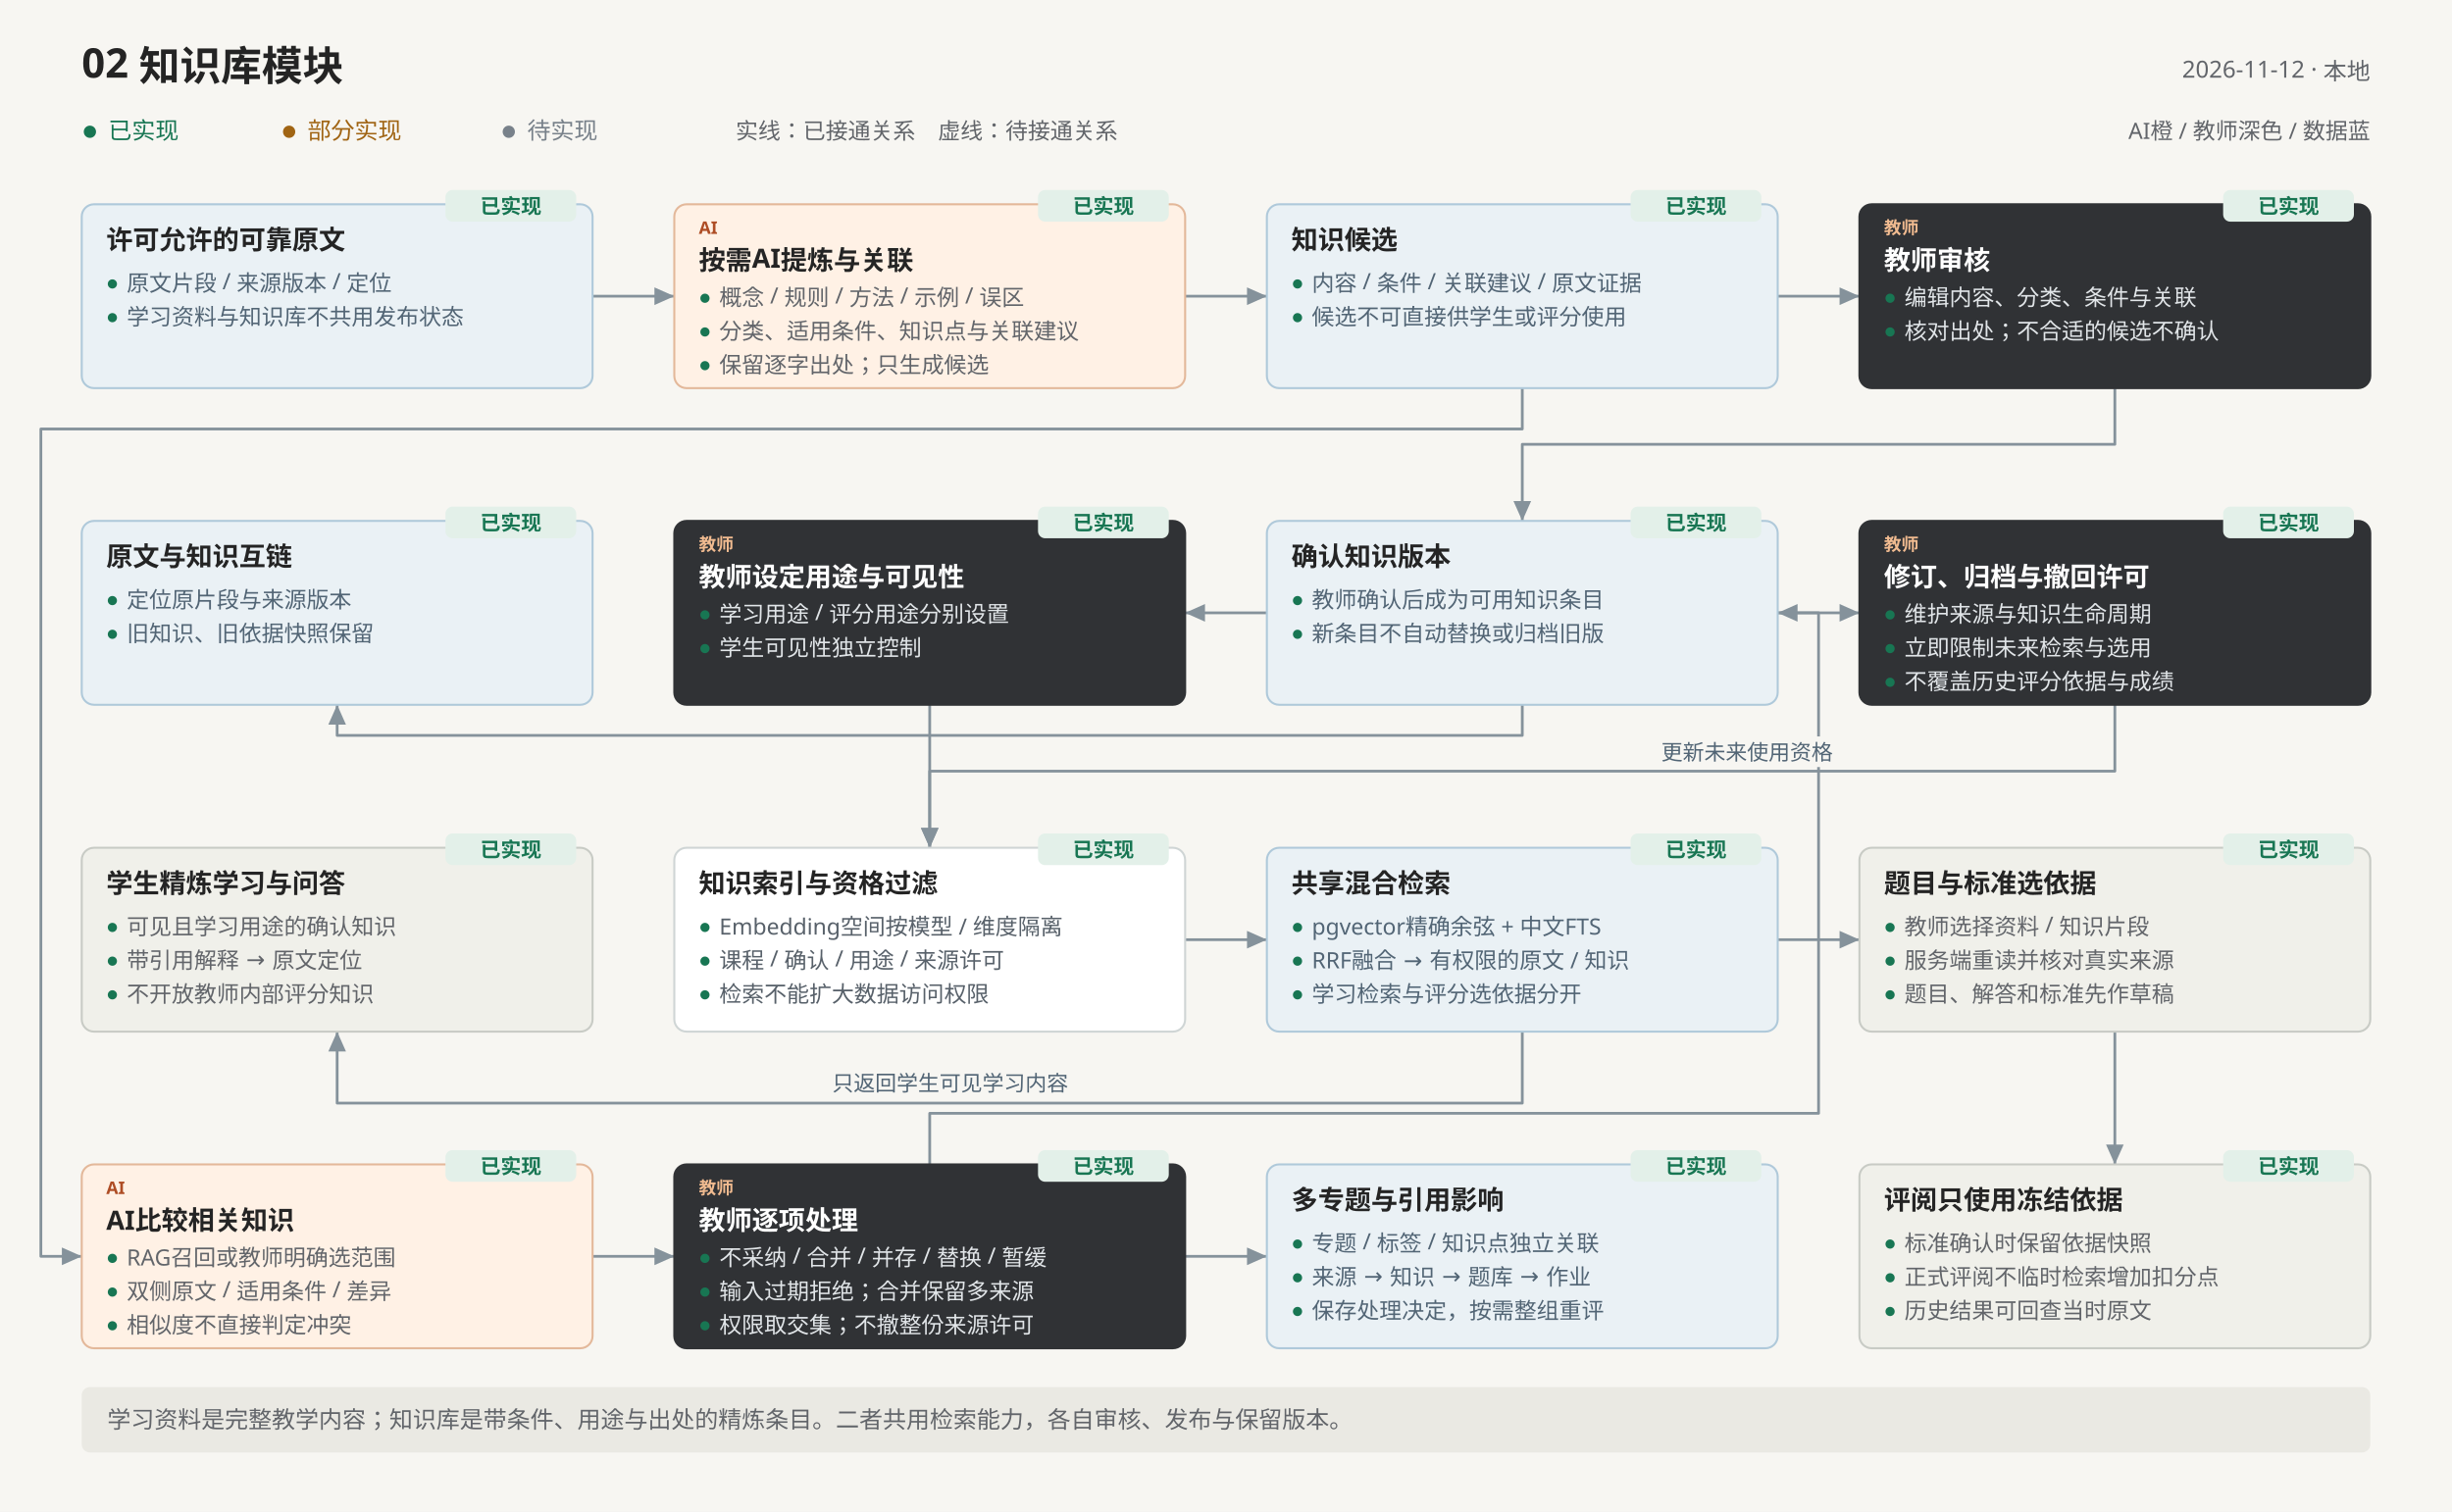
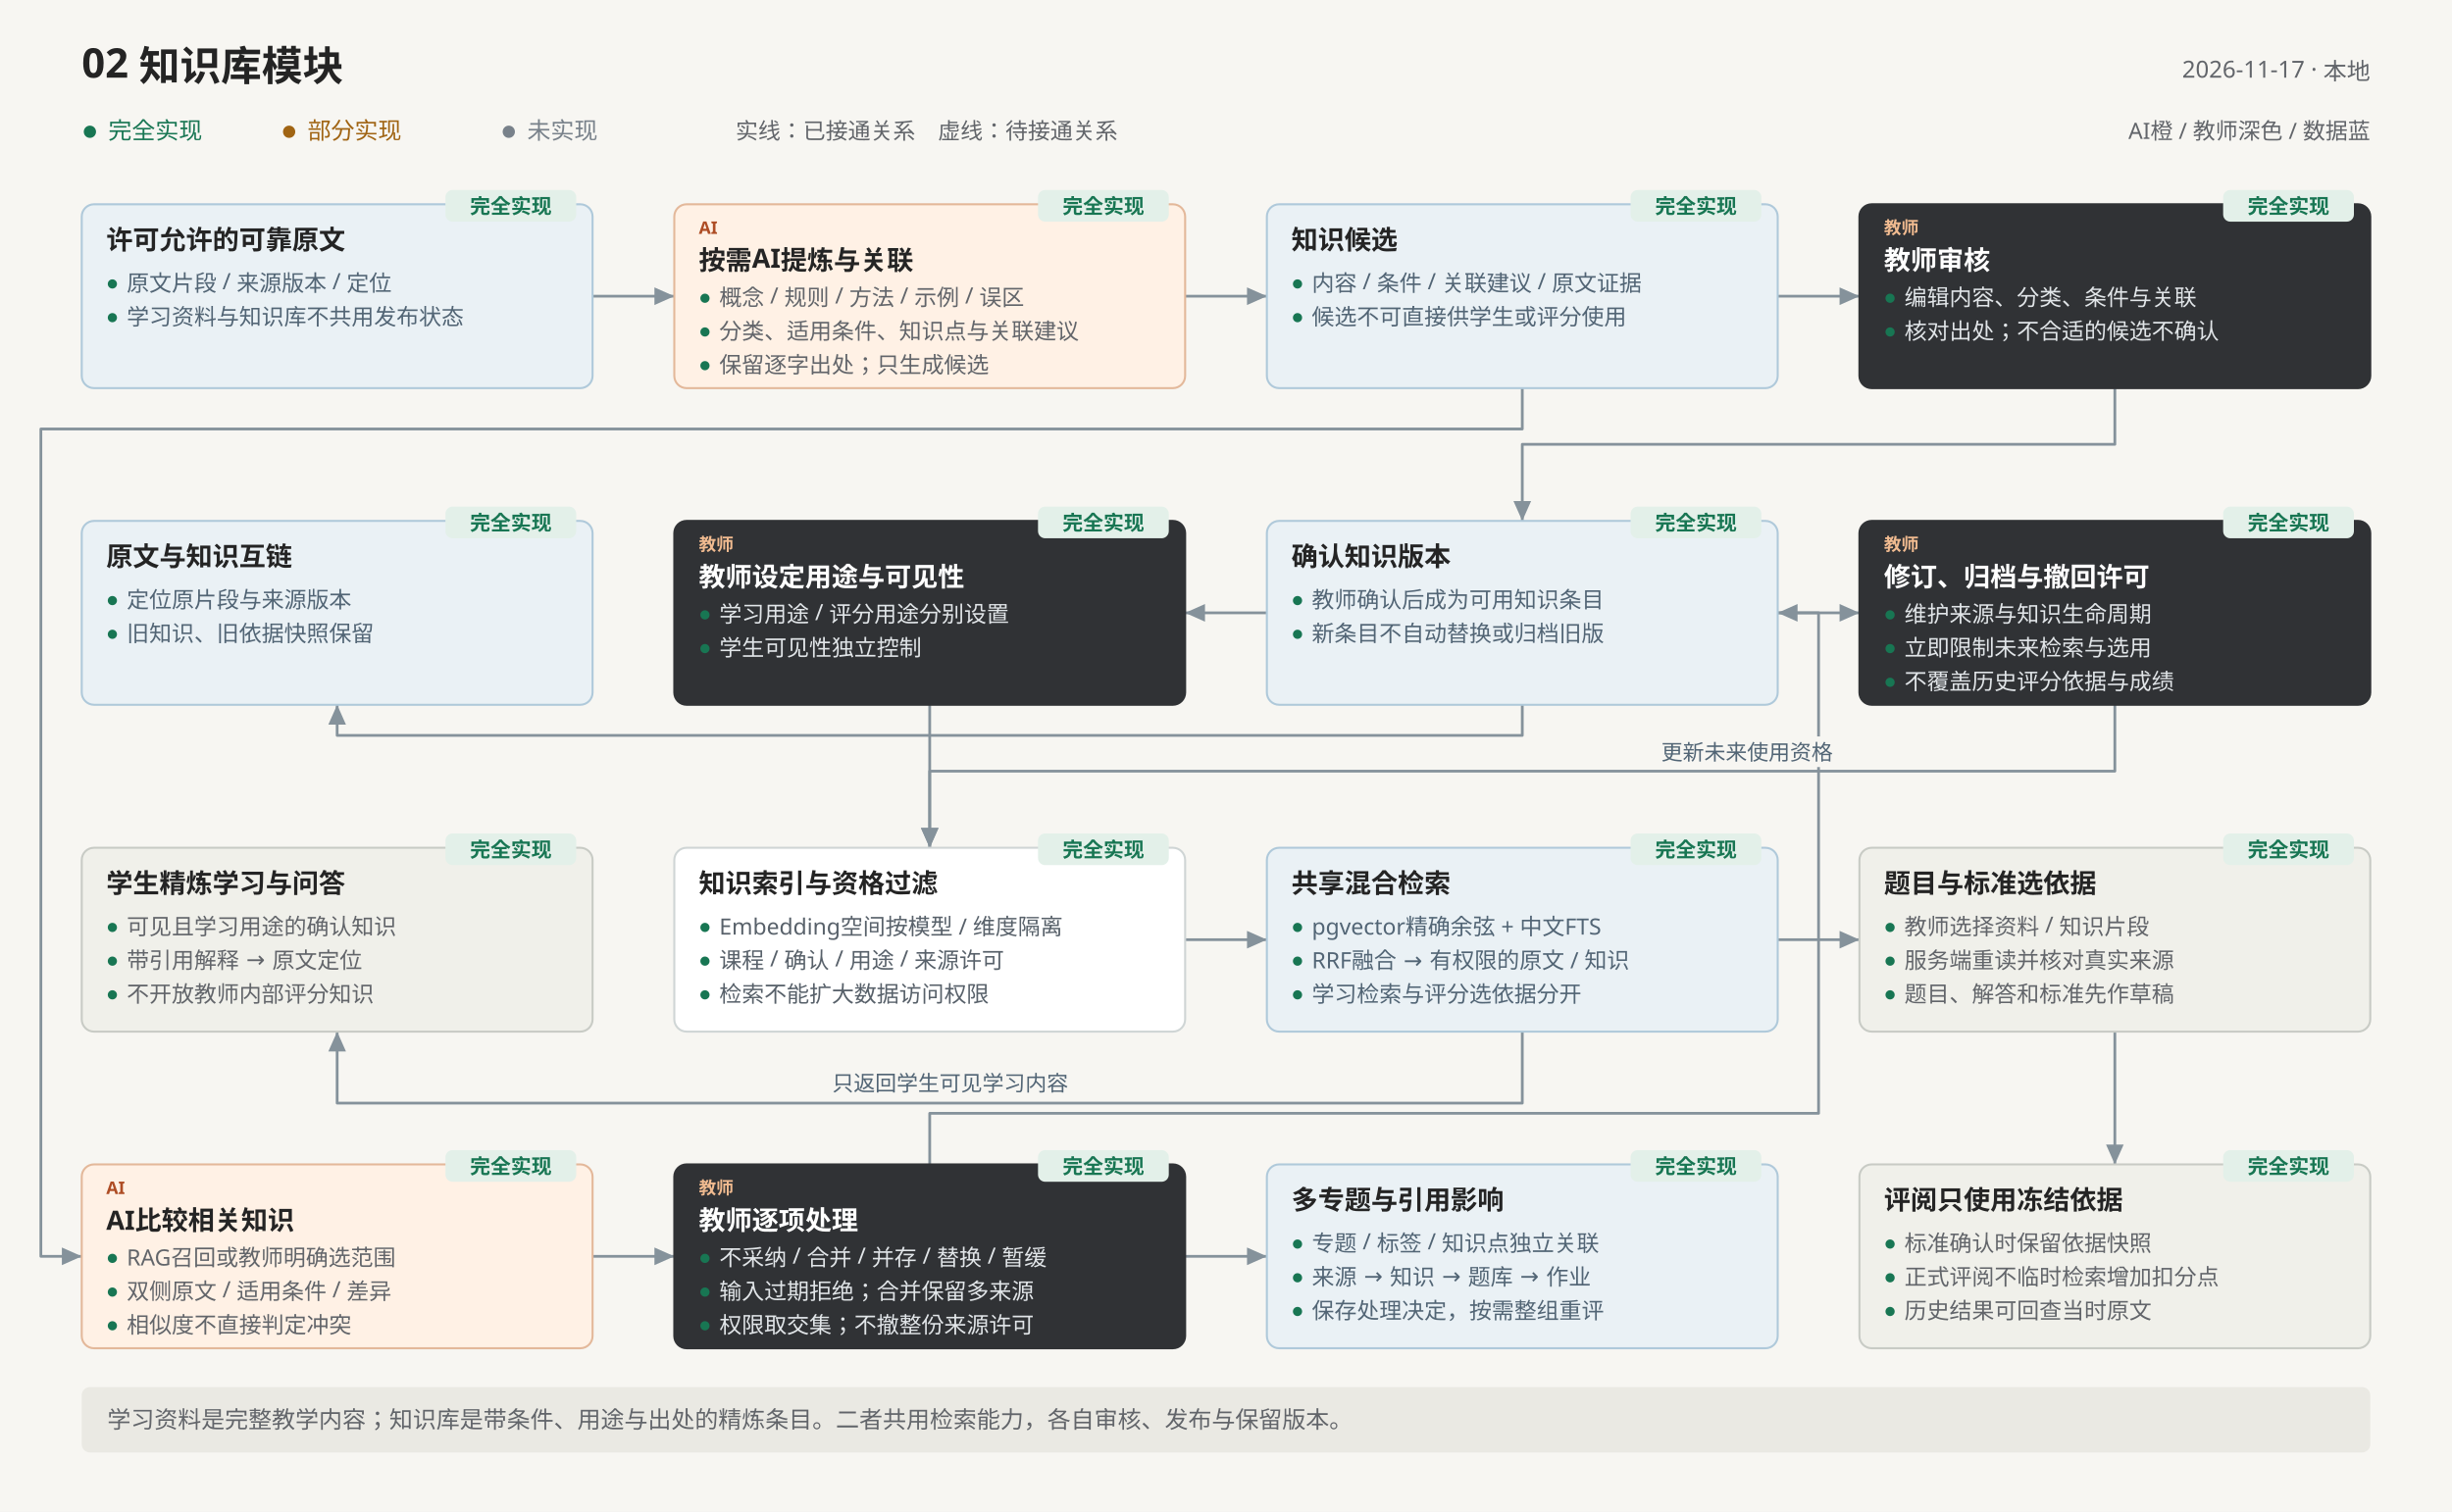
<svg xmlns="http://www.w3.org/2000/svg" width="2400" height="1480" viewBox="0 0 2400 1480" role="img" aria-label="02  知识库模块">
  <defs>
    <marker id="02-done" viewBox="0 0 10 10" refX="9" refY="5" markerWidth="8" markerHeight="8" orient="auto-start-reverse">
      <path d="M 0 1 L 9 5 L 0 9 Z" fill="#85929B" />
    </marker>
    <marker id="02-planned" viewBox="0 0 10 10" refX="9" refY="5" markerWidth="8" markerHeight="8" orient="auto-start-reverse">
      <path d="M 0 1 L 9 5 L 0 9 Z" fill="#78818A" />
    </marker>
  </defs>
  <g font-family="Microsoft YaHei, sans-serif">
    <rect x="0" y="0" width="2400" height="1480" fill="#F7F6F2" stroke="none" rx="0" />
    <text x="80" y="76" font-size="40" fill="#242424" font-weight="600">02  知识库模块</text>
-     <text x="2320" y="76" font-size="23" fill="#62656A" text-anchor="end">2026-11-12 · 本地</text>
+     <text x="2320" y="76" font-size="23" fill="#62656A" text-anchor="end">2026-11-17 · 本地</text>
    <circle cx="88" cy="129" r="6" fill="#187653" />
-     <text x="106" y="136" font-size="23" fill="#187653">已实现</text>
+     <text x="106" y="136" font-size="23" fill="#187653">完全实现</text>
    <circle cx="283" cy="129" r="6" fill="#A06413" />
    <text x="301" y="136" font-size="23" fill="#A06413">部分实现</text>
    <circle cx="498" cy="129" r="6" fill="#78818A" />
-     <text x="516" y="136" font-size="23" fill="#78818A">待实现</text>
+     <text x="516" y="136" font-size="23" fill="#78818A">未实现</text>
    <text x="720" y="136" font-size="22" fill="#62656A">实线：已接通关系　虚线：待接通关系</text>
    <text x="2320" y="136" font-size="22" fill="#62656A" text-anchor="end">AI橙 / 教师深色 / 数据蓝</text>
    <g class="links">
      <g class="edge" data-from="source" data-to="ai" data-status="done">
        <path d="M 580 290 L 660 290" fill="none" stroke="#85929B" stroke-width="2.7" stroke-linejoin="round" marker-end="url(#02-done)" />
      </g>
      <g class="edge" data-from="ai" data-to="candidate" data-status="done">
        <path d="M 1160 290 L 1240 290" fill="none" stroke="#85929B" stroke-width="2.7" stroke-linejoin="round" marker-end="url(#02-done)" />
      </g>
      <g class="edge" data-from="candidate" data-to="review" data-status="done">
        <path d="M 1740 290 L 1820 290" fill="none" stroke="#85929B" stroke-width="2.7" stroke-linejoin="round" marker-end="url(#02-done)" />
      </g>
      <g class="edge" data-from="review" data-to="confirmed" data-status="done">
        <path d="M 2070 380 L 2070 435 L 1490 435 L 1490 510" fill="none" stroke="#85929B" stroke-width="2.7" stroke-linejoin="round" marker-end="url(#02-done)" />
      </g>
      <g class="edge" data-from="confirmed" data-to="policy" data-status="done">
        <path d="M 1240 600 L 1160 600" fill="none" stroke="#85929B" stroke-width="2.7" stroke-linejoin="round" marker-end="url(#02-done)" />
      </g>
      <g class="edge" data-from="policy" data-to="index" data-status="done">
        <path d="M 910 690 L 910 830" fill="none" stroke="#85929B" stroke-width="2.7" stroke-linejoin="round" marker-end="url(#02-done)" />
      </g>
      <g class="edge" data-from="confirmed" data-to="lifecycle" data-status="done">
        <path d="M 1740 600 L 1820 600" fill="none" stroke="#85929B" stroke-width="2.7" stroke-linejoin="round" marker-end="url(#02-done)" />
      </g>
      <g class="edge" data-from="confirmed" data-to="trace" data-status="done">
        <path d="M 1490 690 L 1490 720 L 330 720 L 330 690" fill="none" stroke="#85929B" stroke-width="2.7" stroke-linejoin="round" marker-end="url(#02-done)" />
      </g>
      <g class="edge" data-from="index" data-to="rag" data-status="done">
        <path d="M 1160 920 L 1240 920" fill="none" stroke="#85929B" stroke-width="2.7" stroke-linejoin="round" marker-end="url(#02-done)" />
      </g>
      <g class="edge" data-from="rag" data-to="question" data-status="done">
        <path d="M 1740 920 L 1820 920" fill="none" stroke="#85929B" stroke-width="2.7" stroke-linejoin="round" marker-end="url(#02-done)" />
      </g>
      <g class="edge" data-from="question" data-to="frozen" data-status="done">
        <path d="M 2070 1010 L 2070 1140" fill="none" stroke="#85929B" stroke-width="2.7" stroke-linejoin="round" marker-end="url(#02-done)" />
      </g>
      <g class="edge" data-from="lifecycle" data-to="index" data-status="done">
        <path d="M 2070 690 L 2070 755 L 910 755 L 910 830" fill="none" stroke="#85929B" stroke-width="2.7" stroke-linejoin="round" marker-end="url(#02-done)" />
      </g>
      <g class="edge" data-from="candidate" data-to="compare" data-status="done">
        <path d="M 1490 380 L 1490 420 L 40 420 L 40 1230 L 80 1230" fill="none" stroke="#85929B" stroke-width="2.7" stroke-linejoin="round" marker-end="url(#02-done)" />
      </g>
      <g class="edge" data-from="compare" data-to="decision" data-status="done">
        <path d="M 580 1230 L 660 1230" fill="none" stroke="#85929B" stroke-width="2.7" stroke-linejoin="round" marker-end="url(#02-done)" />
      </g>
      <g class="edge" data-from="decision" data-to="confirmed" data-status="done">
        <path d="M 910 1140 L 910 1090 L 1780 1090 L 1780 600 L 1740 600" fill="none" stroke="#85929B" stroke-width="2.7" stroke-linejoin="round" marker-end="url(#02-done)" />
      </g>
      <g class="edge" data-from="decision" data-to="topics" data-status="done">
        <path d="M 1160 1230 L 1240 1230" fill="none" stroke="#85929B" stroke-width="2.7" stroke-linejoin="round" marker-end="url(#02-done)" />
      </g>
      <g class="edge" data-from="rag" data-to="student" data-status="done">
        <path d="M 1490 1010 L 1490 1080 L 330 1080 L 330 1010" fill="none" stroke="#85929B" stroke-width="2.7" stroke-linejoin="round" marker-end="url(#02-done)" />
      </g>
    </g>
    <g class="nodes">
      <g class="node" data-node="source" role="button" tabindex="0" aria-label="许可允许的可靠原文" data-status="done">
        <rect x="80" y="200" width="500" height="180" fill="#EAF1F5" stroke="#AFC9DA" rx="12" stroke-width="2" />
        <rect x="436" y="186" width="128" height="31" fill="#E3F0E9" stroke="none" rx="7" />
-         <text x="500" y="209" font-size="20" fill="#187653" text-anchor="middle" font-weight="600">已实现</text>
+         <text x="500" y="209" font-size="20" fill="#187653" text-anchor="middle" font-weight="600">完全实现</text>
        <text x="104" y="244" font-size="26" fill="#242424" font-weight="600">许可允许的可靠原文</text>
        <circle cx="110" cy="278" r="4.5" fill="#187653" data-item-status="done" />
        <text x="124" y="285" font-size="22" fill="#526575">原文片段 / 来源版本 / 定位</text>
        <circle cx="110" cy="311" r="4.5" fill="#187653" data-item-status="done" />
        <text x="124" y="318" font-size="22" fill="#526575">学习资料与知识库不共用发布状态</text>
      </g>
      <g class="node" data-node="ai" role="button" tabindex="0" aria-label="按需AI提炼与关联" data-status="done">
        <rect x="660" y="200" width="500" height="180" fill="#FFF1E5" stroke="#E3B89A" rx="12" stroke-width="2" />
        <rect x="1016" y="186" width="128" height="31" fill="#E3F0E9" stroke="none" rx="7" />
-         <text x="1080" y="209" font-size="20" fill="#187653" text-anchor="middle" font-weight="600">已实现</text>
+         <text x="1080" y="209" font-size="20" fill="#187653" text-anchor="middle" font-weight="600">完全实现</text>
        <text x="684" y="229" font-size="17" fill="#AE4D25" font-weight="600">AI</text>
        <text x="684" y="264" font-size="26" fill="#242424" font-weight="600">按需AI提炼与关联</text>
        <circle cx="690" cy="292" r="4.5" fill="#187653" data-item-status="done" />
        <text x="704" y="299" font-size="22" fill="#62656A">概念 / 规则 / 方法 / 示例 / 误区</text>
        <circle cx="690" cy="325" r="4.5" fill="#187653" data-item-status="done" />
        <text x="704" y="332" font-size="22" fill="#62656A">分类、适用条件、知识点与关联建议</text>
        <circle cx="690" cy="358" r="4.5" fill="#187653" data-item-status="done" />
        <text x="704" y="365" font-size="22" fill="#62656A">保留逐字出处；只生成候选</text>
      </g>
      <g class="node" data-node="candidate" role="button" tabindex="0" aria-label="知识候选" data-status="done">
        <rect x="1240" y="200" width="500" height="180" fill="#EAF1F5" stroke="#AFC9DA" rx="12" stroke-width="2" />
        <rect x="1596" y="186" width="128" height="31" fill="#E3F0E9" stroke="none" rx="7" />
-         <text x="1660" y="209" font-size="20" fill="#187653" text-anchor="middle" font-weight="600">已实现</text>
+         <text x="1660" y="209" font-size="20" fill="#187653" text-anchor="middle" font-weight="600">完全实现</text>
        <text x="1264" y="244" font-size="26" fill="#242424" font-weight="600">知识候选</text>
        <circle cx="1270" cy="278" r="4.5" fill="#187653" data-item-status="done" />
        <text x="1284" y="285" font-size="22" fill="#526575">内容 / 条件 / 关联建议 / 原文证据</text>
        <circle cx="1270" cy="311" r="4.5" fill="#187653" data-item-status="done" />
        <text x="1284" y="318" font-size="22" fill="#526575">候选不可直接供学生或评分使用</text>
      </g>
      <g class="node" data-node="review" role="button" tabindex="0" aria-label="教师审核" data-status="done">
        <rect x="1820" y="200" width="500" height="180" fill="#303235" stroke="#303235" rx="12" stroke-width="2" />
        <rect x="2176" y="186" width="128" height="31" fill="#E3F0E9" stroke="none" rx="7" />
-         <text x="2240" y="209" font-size="20" fill="#187653" text-anchor="middle" font-weight="600">已实现</text>
+         <text x="2240" y="209" font-size="20" fill="#187653" text-anchor="middle" font-weight="600">完全实现</text>
        <text x="1844" y="229" font-size="17" fill="#F1BB90" font-weight="600">教师</text>
        <text x="1844" y="264" font-size="26" fill="#FFFFFF" font-weight="600">教师审核</text>
        <circle cx="1850" cy="292" r="4.5" fill="#187653" data-item-status="done" />
        <text x="1864" y="299" font-size="22" fill="#E1E5E8">编辑内容、分类、条件与关联</text>
        <circle cx="1850" cy="325" r="4.5" fill="#187653" data-item-status="done" />
        <text x="1864" y="332" font-size="22" fill="#E1E5E8">核对出处；不合适的候选不确认</text>
      </g>
      <g class="node" data-node="trace" role="button" tabindex="0" aria-label="原文与知识互链" data-status="done">
        <rect x="80" y="510" width="500" height="180" fill="#EAF1F5" stroke="#AFC9DA" rx="12" stroke-width="2" />
        <rect x="436" y="496" width="128" height="31" fill="#E3F0E9" stroke="none" rx="7" />
-         <text x="500" y="519" font-size="20" fill="#187653" text-anchor="middle" font-weight="600">已实现</text>
+         <text x="500" y="519" font-size="20" fill="#187653" text-anchor="middle" font-weight="600">完全实现</text>
        <text x="104" y="554" font-size="26" fill="#242424" font-weight="600">原文与知识互链</text>
        <circle cx="110" cy="588" r="4.5" fill="#187653" data-item-status="done" />
        <text x="124" y="595" font-size="22" fill="#526575">定位原片段与来源版本</text>
        <circle cx="110" cy="621" r="4.5" fill="#187653" data-item-status="done" />
        <text x="124" y="628" font-size="22" fill="#526575">旧知识、旧依据快照保留</text>
      </g>
      <g class="node" data-node="policy" role="button" tabindex="0" aria-label="教师设定用途与可见性" data-status="done">
        <rect x="660" y="510" width="500" height="180" fill="#303235" stroke="#303235" rx="12" stroke-width="2" />
        <rect x="1016" y="496" width="128" height="31" fill="#E3F0E9" stroke="none" rx="7" />
-         <text x="1080" y="519" font-size="20" fill="#187653" text-anchor="middle" font-weight="600">已实现</text>
+         <text x="1080" y="519" font-size="20" fill="#187653" text-anchor="middle" font-weight="600">完全实现</text>
        <text x="684" y="539" font-size="17" fill="#F1BB90" font-weight="600">教师</text>
        <text x="684" y="574" font-size="26" fill="#FFFFFF" font-weight="600">教师设定用途与可见性</text>
        <circle cx="690" cy="602" r="4.5" fill="#187653" data-item-status="done" />
        <text x="704" y="609" font-size="22" fill="#E1E5E8">学习用途 / 评分用途分别设置</text>
        <circle cx="690" cy="635" r="4.5" fill="#187653" data-item-status="done" />
        <text x="704" y="642" font-size="22" fill="#E1E5E8">学生可见性独立控制</text>
      </g>
      <g class="node" data-node="confirmed" role="button" tabindex="0" aria-label="确认知识版本" data-status="done">
        <rect x="1240" y="510" width="500" height="180" fill="#EAF1F5" stroke="#AFC9DA" rx="12" stroke-width="2" />
        <rect x="1596" y="496" width="128" height="31" fill="#E3F0E9" stroke="none" rx="7" />
-         <text x="1660" y="519" font-size="20" fill="#187653" text-anchor="middle" font-weight="600">已实现</text>
+         <text x="1660" y="519" font-size="20" fill="#187653" text-anchor="middle" font-weight="600">完全实现</text>
        <text x="1264" y="554" font-size="26" fill="#242424" font-weight="600">确认知识版本</text>
        <circle cx="1270" cy="588" r="4.5" fill="#187653" data-item-status="done" />
        <text x="1284" y="595" font-size="22" fill="#526575">教师确认后成为可用知识条目</text>
        <circle cx="1270" cy="621" r="4.5" fill="#187653" data-item-status="done" />
        <text x="1284" y="628" font-size="22" fill="#526575">新条目不自动替换或归档旧版</text>
      </g>
      <g class="node" data-node="lifecycle" role="button" tabindex="0" aria-label="修订、归档与撤回许可" data-status="done">
        <rect x="1820" y="510" width="500" height="180" fill="#303235" stroke="#303235" rx="12" stroke-width="2" />
        <rect x="2176" y="496" width="128" height="31" fill="#E3F0E9" stroke="none" rx="7" />
-         <text x="2240" y="519" font-size="20" fill="#187653" text-anchor="middle" font-weight="600">已实现</text>
+         <text x="2240" y="519" font-size="20" fill="#187653" text-anchor="middle" font-weight="600">完全实现</text>
        <text x="1844" y="539" font-size="17" fill="#F1BB90" font-weight="600">教师</text>
        <text x="1844" y="574" font-size="26" fill="#FFFFFF" font-weight="600">修订、归档与撤回许可</text>
        <circle cx="1850" cy="602" r="4.5" fill="#187653" data-item-status="done" />
        <text x="1864" y="609" font-size="22" fill="#E1E5E8">维护来源与知识生命周期</text>
        <circle cx="1850" cy="635" r="4.5" fill="#187653" data-item-status="done" />
        <text x="1864" y="642" font-size="22" fill="#E1E5E8">立即限制未来检索与选用</text>
        <circle cx="1850" cy="668" r="4.5" fill="#187653" data-item-status="done" />
        <text x="1864" y="675" font-size="22" fill="#E1E5E8">不覆盖历史评分依据与成绩</text>
      </g>
      <g class="node" data-node="student" role="button" tabindex="0" aria-label="学生精炼学习与问答" data-status="done">
        <rect x="80" y="830" width="500" height="180" fill="#F0F0EA" stroke="#C8CBC5" rx="12" stroke-width="2" />
        <rect x="436" y="816" width="128" height="31" fill="#E3F0E9" stroke="none" rx="7" />
-         <text x="500" y="839" font-size="20" fill="#187653" text-anchor="middle" font-weight="600">已实现</text>
+         <text x="500" y="839" font-size="20" fill="#187653" text-anchor="middle" font-weight="600">完全实现</text>
        <text x="104" y="874" font-size="26" fill="#242424" font-weight="600">学生精炼学习与问答</text>
        <circle cx="110" cy="908" r="4.5" fill="#187653" data-item-status="done" />
        <text x="124" y="915" font-size="22" fill="#62656A">可见且学习用途的确认知识</text>
        <circle cx="110" cy="941" r="4.5" fill="#187653" data-item-status="done" />
        <text x="124" y="948" font-size="22" fill="#62656A">带引用解释 → 原文定位</text>
        <circle cx="110" cy="974" r="4.5" fill="#187653" data-item-status="done" />
        <text x="124" y="981" font-size="22" fill="#62656A">不开放教师内部评分知识</text>
      </g>
      <g class="node" data-node="index" role="button" tabindex="0" aria-label="知识索引与资格过滤" data-status="done">
        <rect x="660" y="830" width="500" height="180" fill="#FFFFFF" stroke="#CFD5D5" rx="12" stroke-width="2" />
        <rect x="1016" y="816" width="128" height="31" fill="#E3F0E9" stroke="none" rx="7" />
-         <text x="1080" y="839" font-size="20" fill="#187653" text-anchor="middle" font-weight="600">已实现</text>
+         <text x="1080" y="839" font-size="20" fill="#187653" text-anchor="middle" font-weight="600">完全实现</text>
        <text x="684" y="874" font-size="26" fill="#242424" font-weight="600">知识索引与资格过滤</text>
        <circle cx="690" cy="908" r="4.5" fill="#187653" data-item-status="done" />
        <text x="704" y="915" font-size="22" fill="#58616A">Embedding空间按模型 / 维度隔离</text>
        <circle cx="690" cy="941" r="4.5" fill="#187653" data-item-status="done" />
        <text x="704" y="948" font-size="22" fill="#58616A">课程 / 确认 / 用途 / 来源许可</text>
        <circle cx="690" cy="974" r="4.5" fill="#187653" data-item-status="done" />
        <text x="704" y="981" font-size="22" fill="#58616A">检索不能扩大数据访问权限</text>
      </g>
      <g class="node" data-node="rag" role="button" tabindex="0" aria-label="共享混合检索" data-status="done">
        <rect x="1240" y="830" width="500" height="180" fill="#EAF1F5" stroke="#AFC9DA" rx="12" stroke-width="2" />
        <rect x="1596" y="816" width="128" height="31" fill="#E3F0E9" stroke="none" rx="7" />
-         <text x="1660" y="839" font-size="20" fill="#187653" text-anchor="middle" font-weight="600">已实现</text>
+         <text x="1660" y="839" font-size="20" fill="#187653" text-anchor="middle" font-weight="600">完全实现</text>
        <text x="1264" y="874" font-size="26" fill="#242424" font-weight="600">共享混合检索</text>
        <circle cx="1270" cy="908" r="4.5" fill="#187653" data-item-status="done" />
        <text x="1284" y="915" font-size="22" fill="#526575">pgvector精确余弦 + 中文FTS</text>
        <circle cx="1270" cy="941" r="4.5" fill="#187653" data-item-status="done" />
        <text x="1284" y="948" font-size="22" fill="#526575">RRF融合 → 有权限的原文 / 知识</text>
        <circle cx="1270" cy="974" r="4.5" fill="#187653" data-item-status="done" />
        <text x="1284" y="981" font-size="22" fill="#526575">学习检索与评分选依据分开</text>
      </g>
      <g class="node" data-node="question" role="button" tabindex="0" aria-label="题目与标准选依据" data-status="done">
        <rect x="1820" y="830" width="500" height="180" fill="#F0F0EA" stroke="#C8CBC5" rx="12" stroke-width="2" />
        <rect x="2176" y="816" width="128" height="31" fill="#E3F0E9" stroke="none" rx="7" />
-         <text x="2240" y="839" font-size="20" fill="#187653" text-anchor="middle" font-weight="600">已实现</text>
+         <text x="2240" y="839" font-size="20" fill="#187653" text-anchor="middle" font-weight="600">完全实现</text>
        <text x="1844" y="874" font-size="26" fill="#242424" font-weight="600">题目与标准选依据</text>
        <circle cx="1850" cy="908" r="4.5" fill="#187653" data-item-status="done" />
        <text x="1864" y="915" font-size="22" fill="#62656A">教师选择资料 / 知识片段</text>
        <circle cx="1850" cy="941" r="4.5" fill="#187653" data-item-status="done" />
        <text x="1864" y="948" font-size="22" fill="#62656A">服务端重读并核对真实来源</text>
        <circle cx="1850" cy="974" r="4.5" fill="#187653" data-item-status="done" />
        <text x="1864" y="981" font-size="22" fill="#62656A">题目、解答和标准先作草稿</text>
      </g>
      <g class="node" data-node="compare" role="button" tabindex="0" aria-label="AI比较相关知识" data-status="done">
        <rect x="80" y="1140" width="500" height="180" fill="#FFF1E5" stroke="#E3B89A" rx="12" stroke-width="2" />
        <rect x="436" y="1126" width="128" height="31" fill="#E3F0E9" stroke="none" rx="7" />
-         <text x="500" y="1149" font-size="20" fill="#187653" text-anchor="middle" font-weight="600">已实现</text>
+         <text x="500" y="1149" font-size="20" fill="#187653" text-anchor="middle" font-weight="600">完全实现</text>
        <text x="104" y="1169" font-size="17" fill="#AE4D25" font-weight="600">AI</text>
        <text x="104" y="1204" font-size="26" fill="#242424" font-weight="600">AI比较相关知识</text>
        <circle cx="110" cy="1232" r="4.5" fill="#187653" data-item-status="done" />
        <text x="124" y="1239" font-size="22" fill="#62656A">RAG召回或教师明确选范围</text>
        <circle cx="110" cy="1265" r="4.5" fill="#187653" data-item-status="done" />
        <text x="124" y="1272" font-size="22" fill="#62656A">双侧原文 / 适用条件 / 差异</text>
        <circle cx="110" cy="1298" r="4.5" fill="#187653" data-item-status="done" />
        <text x="124" y="1305" font-size="22" fill="#62656A">相似度不直接判定冲突</text>
      </g>
      <g class="node" data-node="decision" role="button" tabindex="0" aria-label="教师逐项处理" data-status="done">
        <rect x="660" y="1140" width="500" height="180" fill="#303235" stroke="#303235" rx="12" stroke-width="2" />
        <rect x="1016" y="1126" width="128" height="31" fill="#E3F0E9" stroke="none" rx="7" />
-         <text x="1080" y="1149" font-size="20" fill="#187653" text-anchor="middle" font-weight="600">已实现</text>
+         <text x="1080" y="1149" font-size="20" fill="#187653" text-anchor="middle" font-weight="600">完全实现</text>
        <text x="684" y="1169" font-size="17" fill="#F1BB90" font-weight="600">教师</text>
        <text x="684" y="1204" font-size="26" fill="#FFFFFF" font-weight="600">教师逐项处理</text>
        <circle cx="690" cy="1232" r="4.5" fill="#187653" data-item-status="done" />
        <text x="704" y="1239" font-size="22" fill="#E1E5E8">不采纳 / 合并 / 并存 / 替换 / 暂缓</text>
        <circle cx="690" cy="1265" r="4.5" fill="#187653" data-item-status="done" />
        <text x="704" y="1272" font-size="22" fill="#E1E5E8">输入过期拒绝；合并保留多来源</text>
        <circle cx="690" cy="1298" r="4.5" fill="#187653" data-item-status="done" />
        <text x="704" y="1305" font-size="22" fill="#E1E5E8">权限取交集；不撤整份来源许可</text>
      </g>
      <g class="node" data-node="topics" role="button" tabindex="0" aria-label="多专题与引用影响" data-status="done">
        <rect x="1240" y="1140" width="500" height="180" fill="#EAF1F5" stroke="#AFC9DA" rx="12" stroke-width="2" />
        <rect x="1596" y="1126" width="128" height="31" fill="#E3F0E9" stroke="none" rx="7" />
-         <text x="1660" y="1149" font-size="20" fill="#187653" text-anchor="middle" font-weight="600">已实现</text>
+         <text x="1660" y="1149" font-size="20" fill="#187653" text-anchor="middle" font-weight="600">完全实现</text>
        <text x="1264" y="1184" font-size="26" fill="#242424" font-weight="600">多专题与引用影响</text>
        <circle cx="1270" cy="1218" r="4.5" fill="#187653" data-item-status="done" />
        <text x="1284" y="1225" font-size="22" fill="#526575">专题 / 标签 / 知识点独立关联</text>
        <circle cx="1270" cy="1251" r="4.5" fill="#187653" data-item-status="done" />
        <text x="1284" y="1258" font-size="22" fill="#526575">来源 → 知识 → 题库 → 作业</text>
        <circle cx="1270" cy="1284" r="4.5" fill="#187653" data-item-status="done" />
        <text x="1284" y="1291" font-size="22" fill="#526575">保存处理决定，按需整组重评</text>
      </g>
      <g class="node" data-node="frozen" role="button" tabindex="0" aria-label="评阅只使用冻结依据" data-status="done">
        <rect x="1820" y="1140" width="500" height="180" fill="#F0F0EA" stroke="#C8CBC5" rx="12" stroke-width="2" />
        <rect x="2176" y="1126" width="128" height="31" fill="#E3F0E9" stroke="none" rx="7" />
-         <text x="2240" y="1149" font-size="20" fill="#187653" text-anchor="middle" font-weight="600">已实现</text>
+         <text x="2240" y="1149" font-size="20" fill="#187653" text-anchor="middle" font-weight="600">完全实现</text>
        <text x="1844" y="1184" font-size="26" fill="#242424" font-weight="600">评阅只使用冻结依据</text>
        <circle cx="1850" cy="1218" r="4.5" fill="#187653" data-item-status="done" />
        <text x="1864" y="1225" font-size="22" fill="#62656A">标准确认时保留依据快照</text>
        <circle cx="1850" cy="1251" r="4.5" fill="#187653" data-item-status="done" />
        <text x="1864" y="1258" font-size="22" fill="#62656A">正式评阅不临时检索增加扣分点</text>
        <circle cx="1850" cy="1284" r="4.5" fill="#187653" data-item-status="done" />
        <text x="1864" y="1291" font-size="22" fill="#62656A">历史结果可回查当时原文</text>
      </g>
    </g>
    <g class="labels">
      <g class="edge-label" data-from="lifecycle" data-to="index" data-status="done">
        <rect x="1618.0" y="721" width="184.0" height="30" fill="#F7F6F2" stroke="none" rx="4" />
        <text x="1710" y="744" font-size="21" fill="#526575" text-anchor="middle">更新未来使用资格</text>
      </g>
      <g class="edge-label" data-from="rag" data-to="student" data-status="done">
        <rect x="806.5" y="1045" width="247.0" height="30" fill="#F7F6F2" stroke="none" rx="4" />
        <text x="930" y="1068" font-size="21" fill="#526575" text-anchor="middle">只返回学生可见学习内容</text>
      </g>
    </g>
    <rect x="80" y="1358" width="2240" height="64" fill="#EAE9E3" stroke="none" rx="8" />
    <text x="105" y="1398" font-size="23" fill="#62656A">学习资料是完整教学内容；知识库是带条件、用途与出处的精炼条目。二者共用检索能力，各自审核、发布与保留版本。</text>
  </g>
</svg>
